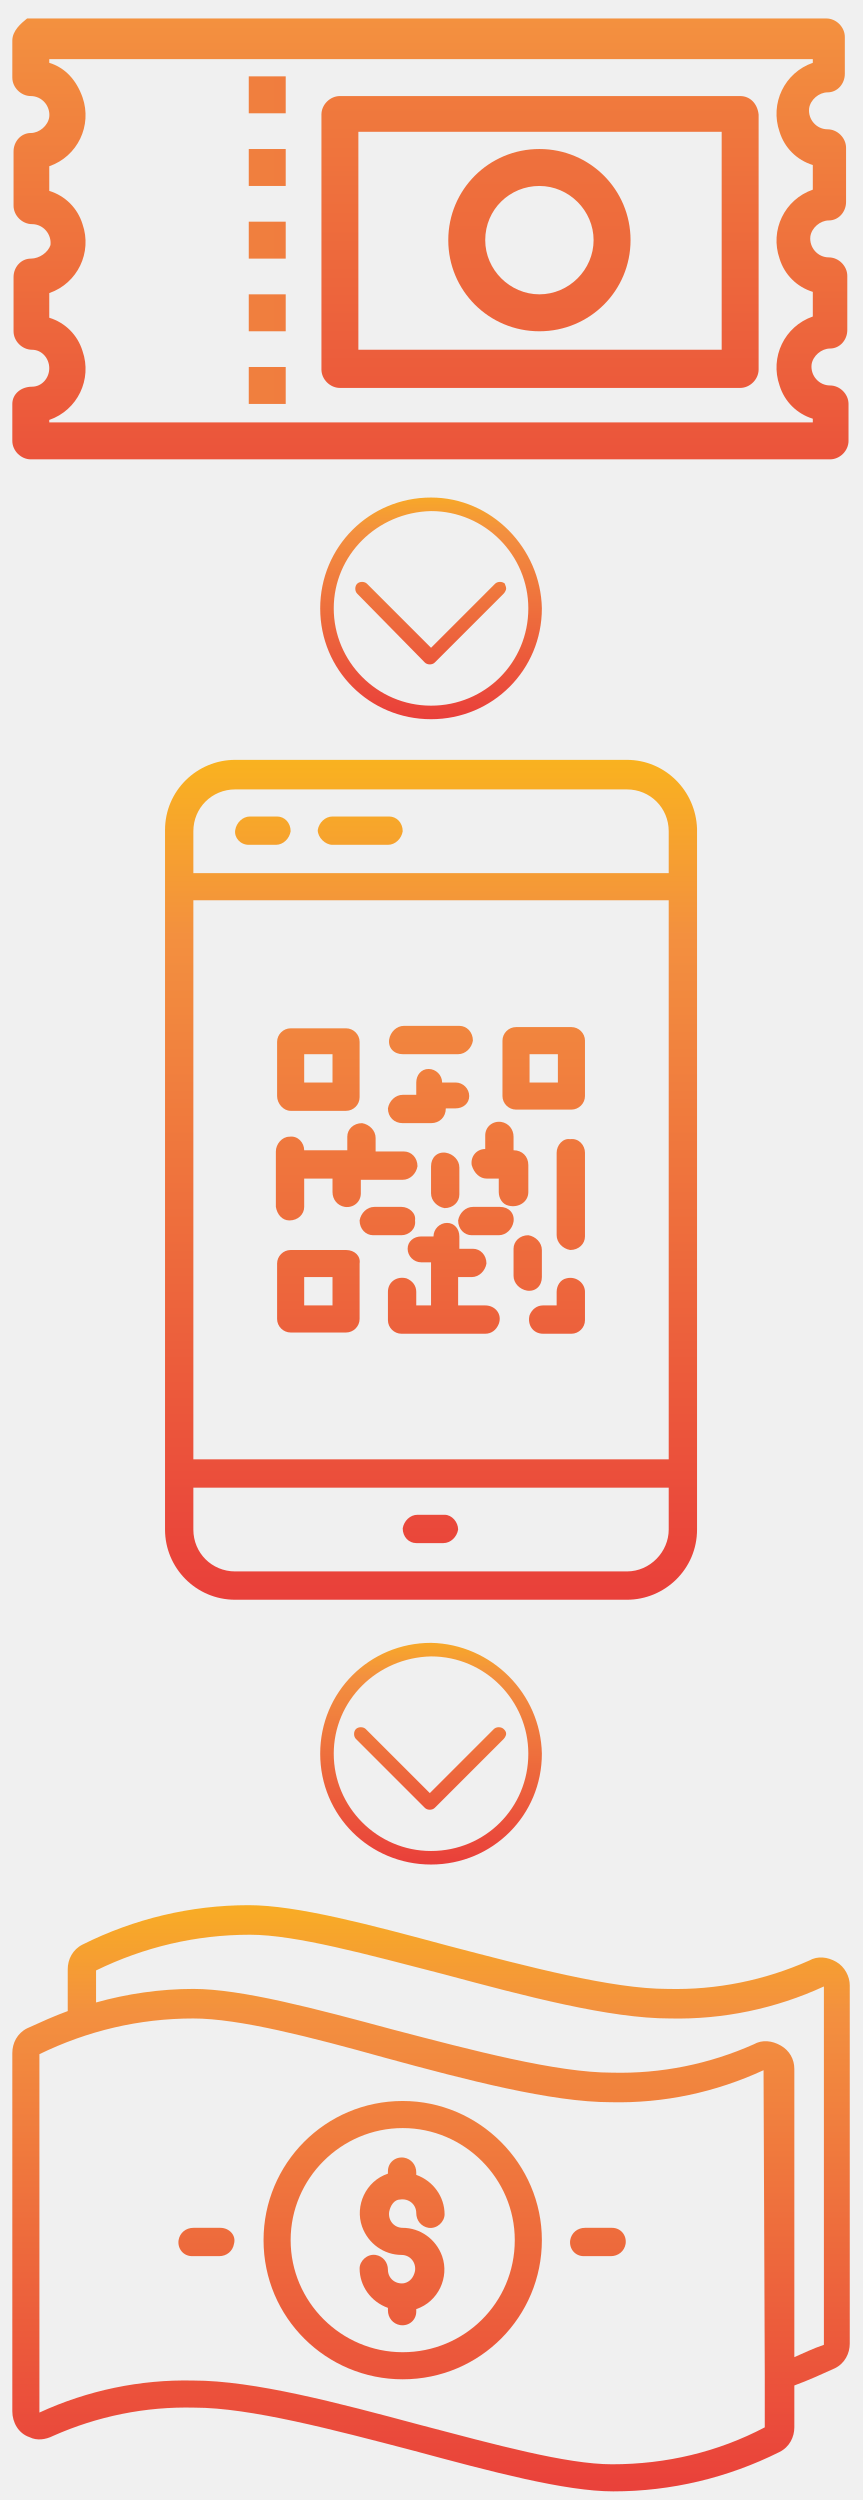
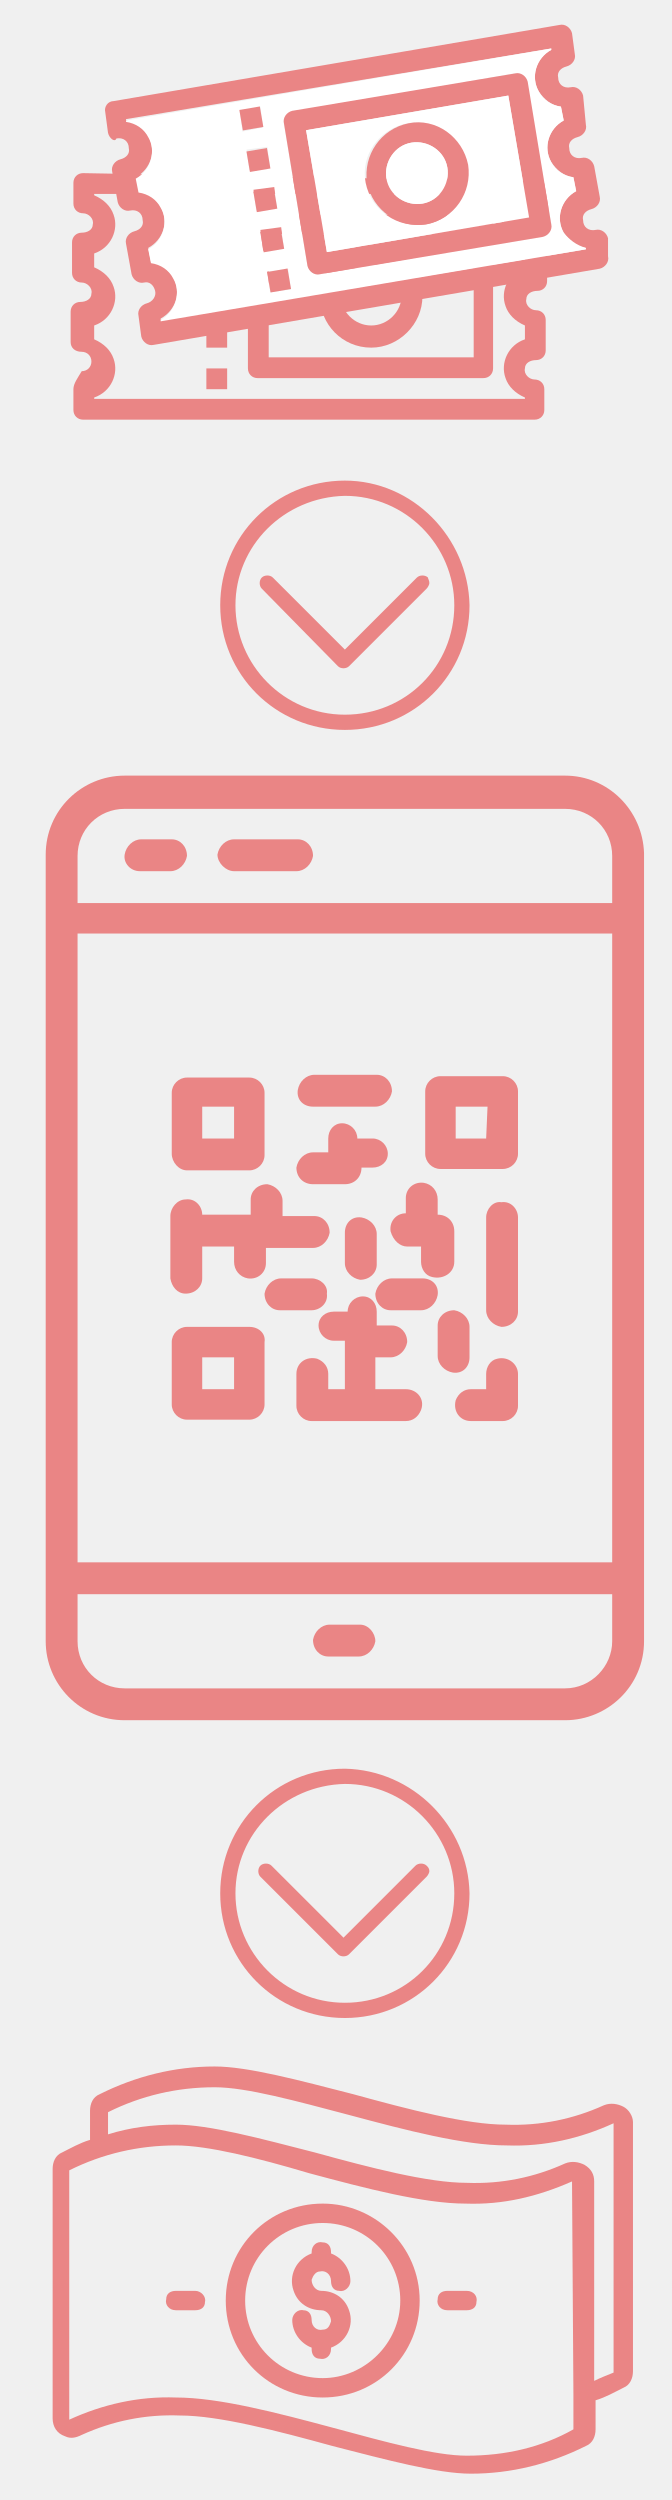
- <svg xmlns="http://www.w3.org/2000/svg" version="1.1" id="Laag_1" x="0px" y="0px" viewBox="0 0 70 203" style="enable-background:new 0 0 70 203;" xml:space="preserve">
+ <svg xmlns="http://www.w3.org/2000/svg" version="1.1" id="Laag_1" x="0px" y="0px" viewBox="0 0 48.5 180.5" style="enable-background:new 0 0 48.5 180.5;" xml:space="preserve">
  <style type="text/css">
- 	.st0{fill:url(#SVGID_1_);}
- 	.st1{fill:url(#SVGID_2_);}
- 	.st2{fill:url(#SVGID_3_);}
- 	.st3{fill:url(#SVGID_4_);}
- 	.st4{fill:url(#SVGID_5_);}
- 	.st5{fill:url(#SVGID_6_);}
- 	.st6{fill:url(#SVGID_7_);}
- 	.st7{fill:url(#SVGID_8_);}
- 	.st8{fill:url(#SVGID_9_);}
- 	.st9{fill:url(#SVGID_10_);}
- 	.st10{fill:url(#SVGID_11_);}
- 	.st11{fill:url(#SVGID_12_);}
- 	.st12{fill:url(#SVGID_13_);}
- 	.st13{fill:url(#SVGID_14_);}
- 	.st14{fill:url(#SVGID_15_);}
- 	.st15{fill:url(#SVGID_16_);}
- 	.st16{fill:url(#SVGID_17_);}
- 	.st17{fill:url(#SVGID_18_);}
- 	.st18{fill:url(#SVGID_19_);}
- 	.st19{fill:url(#SVGID_20_);}
- 	.st20{fill:url(#SVGID_21_);}
- 	.st21{fill:url(#SVGID_22_);}
- 	.st22{fill:url(#SVGID_23_);}
- 	.st23{fill:url(#SVGID_24_);}
- 	.st24{fill:url(#SVGID_25_);}
- 	.st25{fill:url(#SVGID_26_);}
- 	.st26{fill:url(#SVGID_27_);}
- 	.st27{fill:url(#SVGID_28_);}
- 	.st28{fill:url(#SVGID_29_);}
- 	.st29{fill:url(#SVGID_30_);}
- 	.st30{fill:url(#SVGID_31_);}
- 	.st31{fill:url(#SVGID_32_);}
- 	.st32{fill:url(#SVGID_33_);}
- 	.st33{fill:url(#SVGID_34_);}
- 	.st34{fill:url(#SVGID_35_);}
+ 	.st0{fill:#EA8585;}
+ 	.st1{fill:#FFFFFF;}
</style>
  <g>
-     <linearGradient id="SVGID_1_" gradientUnits="userSpaceOnUse" x1="-264.064" y1="-671.278" x2="-264.064" y2="-757.355" gradientTransform="matrix(0.6568 0 0 0.6568 206.1674 644.2623)">
-       <stop offset="0" style="stop-color:#E93E3A" />
-       <stop offset="0.355" style="stop-color:#ED683C" />
-       <stop offset="0.705" style="stop-color:#F3903F" />
-       <stop offset="1" style="stop-color:#FDC70C" />
-     </linearGradient>
-     <path class="st0" d="M32.5,178.6c0.7-0.1,1.3,0.4,1.3,1.1c0,0.6,0.4,1.1,1,1.2c0.7,0.1,1.3-0.5,1.3-1.1c0-1.4-0.9-2.7-2.3-3.2v-0.2   c0-0.6-0.4-1.1-1-1.2c-0.7-0.1-1.3,0.4-1.3,1.1v0.2c-1.8,0.6-2.7,2.6-2.1,4.3c0.5,1.4,1.8,2.3,3.2,2.3c0.7,0,1.2,0.6,1.1,1.3   c-0.1,0.5-0.4,0.9-0.9,1c-0.7,0.1-1.3-0.4-1.3-1.1c0-0.6-0.4-1.1-1-1.2c-0.7-0.1-1.3,0.5-1.3,1.1c0,1.4,0.9,2.7,2.3,3.2v0.2   c0,0.6,0.4,1.1,1,1.2c0.7,0.1,1.3-0.4,1.3-1.1v-0.2c1.8-0.6,2.7-2.6,2.1-4.3c-0.5-1.4-1.8-2.3-3.2-2.3c-0.7,0-1.2-0.6-1.1-1.3   C31.7,179.1,32,178.6,32.5,178.6z" />
-     <linearGradient id="SVGID_2_" gradientUnits="userSpaceOnUse" x1="-264.112" y1="-671.214" x2="-264.112" y2="-757.46" gradientTransform="matrix(0.6568 0 0 0.6568 206.1674 644.2623)">
-       <stop offset="0" style="stop-color:#E93E3A" />
-       <stop offset="0.355" style="stop-color:#ED683C" />
-       <stop offset="0.705" style="stop-color:#F3903F" />
-       <stop offset="1" style="stop-color:#FDC70C" />
-     </linearGradient>
-     <path class="st1" d="M32.7,170.6c-6.3,0-11.3,5.1-11.3,11.3c0,6.3,5.1,11.3,11.3,11.3c6.3,0,11.3-5.1,11.3-11.3   C44,175.7,38.9,170.6,32.7,170.6z M32.7,191c-5,0-9.1-4.1-9.1-9.1c0-5,4.1-9.1,9.1-9.1c5,0,9.1,4.1,9.1,9.1   C41.8,187,37.7,191,32.7,191z" />
-     <linearGradient id="SVGID_3_" gradientUnits="userSpaceOnUse" x1="-260.619" y1="-671.213" x2="-260.619" y2="-757.461" gradientTransform="matrix(0.6568 0 0 0.6568 206.1674 644.2623)">
-       <stop offset="0" style="stop-color:#E93E3A" />
-       <stop offset="0.355" style="stop-color:#ED683C" />
-       <stop offset="0.705" style="stop-color:#F3903F" />
-       <stop offset="1" style="stop-color:#FDC70C" />
-     </linearGradient>
-     <path class="st2" d="M67.9,159.3c-0.7-0.4-1.5-0.5-2.2-0.1c-3.6,1.6-7.5,2.4-11.5,2.3c-4.5,0-11.3-1.8-17.8-3.5   c-6.3-1.7-12.3-3.3-16.2-3.3c-4.7,0-9.3,1.1-13.5,3.2c-0.8,0.4-1.2,1.2-1.2,2v3.4c-1.1,0.4-2.2,0.9-3.3,1.4c-0.8,0.4-1.2,1.2-1.2,2   l0,29.1c0,0.9,0.5,1.8,1.4,2.1c0.6,0.3,1.3,0.2,1.9-0.1c3.6-1.6,7.5-2.4,11.5-2.3c4.5,0,11.3,1.8,17.8,3.5   c6.3,1.7,12.3,3.3,16.2,3.3c4.7,0,9.3-1.1,13.5-3.2c0.8-0.4,1.2-1.2,1.2-2v-3.4c1.1-0.4,2.2-0.9,3.3-1.4c0.8-0.4,1.2-1.2,1.2-2   v-29.1C69,160.5,68.6,159.7,67.9,159.3z M49.7,200.1c-3.7,0-9.5-1.6-15.6-3.2c-6.7-1.8-13.5-3.6-18.4-3.6   c-4.3-0.1-8.6,0.8-12.5,2.6l0-29.1c3.9-1.9,8.1-2.9,12.5-2.9c3.7,0,9.5,1.5,15.6,3.2c6.6,1.8,13.5,3.6,18.3,3.6   c4.3,0.1,8.5-0.8,12.4-2.6l0.1,24.8v0v4.2C58.3,199.1,54.1,200.1,49.7,200.1z M64.5,191.4V168c0-0.8-0.4-1.5-1.1-1.9   c-0.7-0.4-1.5-0.5-2.2-0.1c-3.6,1.6-7.5,2.4-11.5,2.3c-4.5,0-11.3-1.8-17.8-3.5c-6.3-1.7-12.3-3.3-16.2-3.3c-2.7,0-5.4,0.4-7.9,1.1   V160c3.9-1.9,8.1-2.9,12.5-2.9c3.7,0,9.5,1.6,15.7,3.2c6.7,1.8,13.5,3.6,18.4,3.6c4.3,0.1,8.6-0.8,12.5-2.6v29.1   C66,190.7,65.2,191.1,64.5,191.4z" />
-     <linearGradient id="SVGID_4_" gradientUnits="userSpaceOnUse" x1="-239.95" y1="-671.216" x2="-239.95" y2="-757.294" gradientTransform="matrix(0.6568 0 0 0.6568 206.1674 644.2623)">
-       <stop offset="0" style="stop-color:#E93E3A" />
-       <stop offset="0.355" style="stop-color:#ED683C" />
-       <stop offset="0.705" style="stop-color:#F3903F" />
-       <stop offset="1" style="stop-color:#FDC70C" />
-     </linearGradient>
-     <path class="st3" d="M49.7,180.9h-2.2c-0.6,0-1.1,0.4-1.2,1c-0.1,0.7,0.4,1.3,1.1,1.3h2.2c0.6,0,1.1-0.4,1.2-1   C50.9,181.5,50.4,180.9,49.7,180.9z" />
-     <linearGradient id="SVGID_5_" gradientUnits="userSpaceOnUse" x1="-288.273" y1="-671.216" x2="-288.273" y2="-757.294" gradientTransform="matrix(0.6568 0 0 0.6568 206.1674 644.2623)">
-       <stop offset="0" style="stop-color:#E93E3A" />
-       <stop offset="0.355" style="stop-color:#ED683C" />
-       <stop offset="0.705" style="stop-color:#F3903F" />
-       <stop offset="1" style="stop-color:#FDC70C" />
-     </linearGradient>
-     <path class="st4" d="M17.9,180.9h-2.2c-0.6,0-1.1,0.4-1.2,1c-0.1,0.7,0.4,1.3,1.1,1.3h2.2c0.6,0,1.1-0.4,1.2-1   C19.2,181.5,18.6,180.9,17.9,180.9z" />
+     <path class="st0" d="M23.1,164c0.4-0.1,0.8,0.2,0.8,0.7c0,0.4,0.2,0.7,0.6,0.7c0.4,0.1,0.8-0.3,0.8-0.7c0-0.9-0.6-1.7-1.4-2v-0.1   c0-0.4-0.2-0.7-0.6-0.7c-0.4-0.1-0.8,0.2-0.8,0.7v0.1c-1.1,0.4-1.7,1.6-1.3,2.7c0.3,0.9,1.1,1.4,2,1.4c0.4,0,0.7,0.4,0.7,0.8   c-0.1,0.3-0.2,0.6-0.6,0.6c-0.4,0.1-0.8-0.2-0.8-0.7c0-0.4-0.2-0.7-0.6-0.7c-0.4-0.1-0.8,0.3-0.8,0.7c0,0.9,0.6,1.7,1.4,2v0.1   c0,0.4,0.2,0.7,0.6,0.7c0.4,0.1,0.8-0.2,0.8-0.7v-0.1c1.1-0.4,1.7-1.6,1.3-2.7c-0.3-0.9-1.1-1.4-2-1.4c-0.4,0-0.7-0.4-0.7-0.8   C22.6,164.3,22.8,164,23.1,164z" />
+     <path class="st0" d="M23.3,159.1c-3.9,0-7,3.1-7,7c0,3.9,3.1,7,7,7c3.9,0,7-3.1,7-7S27.1,159.1,23.3,159.1z M23.3,171.7   c-3.1,0-5.6-2.5-5.6-5.6c0-3.1,2.5-5.6,5.6-5.6s5.6,2.5,5.6,5.6C28.9,169.2,26.3,171.7,23.3,171.7z" />
+     <path class="st0" d="M45,152.1c-0.4-0.2-0.9-0.3-1.4-0.1c-2.2,1-4.6,1.5-7.1,1.4c-2.8,0-7-1.1-11-2.2c-3.9-1-7.6-2-10-2   c-2.9,0-5.7,0.7-8.3,2c-0.5,0.2-0.7,0.7-0.7,1.2v2.1c-0.7,0.2-1.4,0.6-2,0.9c-0.5,0.2-0.7,0.7-0.7,1.2v18c0,0.6,0.3,1.1,0.9,1.3   c0.4,0.2,0.8,0.1,1.2-0.1c2.2-1,4.6-1.5,7.1-1.4c2.8,0,7,1.1,11,2.2c3.9,1,7.6,2,10,2c2.9,0,5.7-0.7,8.3-2c0.5-0.2,0.7-0.7,0.7-1.2   v-2.1c0.7-0.2,1.4-0.6,2-0.9c0.5-0.2,0.7-0.7,0.7-1.2v-18C45.7,152.8,45.4,152.3,45,152.1z M33.7,177.3c-2.3,0-5.9-1-9.6-2   c-4.1-1.1-8.3-2.2-11.4-2.2c-2.7-0.1-5.3,0.5-7.7,1.6v-18c2.4-1.2,5-1.8,7.7-1.8c2.3,0,5.9,0.9,9.6,2c4.1,1.1,8.3,2.2,11.3,2.2   c2.7,0.1,5.2-0.5,7.7-1.6l0.1,15.3l0,0v2.6C39.1,176.7,36.5,177.3,33.7,177.3z M42.9,171.9v-14.4c0-0.5-0.2-0.9-0.7-1.2   c-0.4-0.2-0.9-0.3-1.4-0.1c-2.2,1-4.6,1.5-7.1,1.4c-2.8,0-7-1.1-11-2.2c-3.9-1-7.6-2-10-2c-1.7,0-3.3,0.2-4.9,0.7v-1.6   c2.4-1.2,5-1.8,7.7-1.8c2.3,0,5.9,1,9.7,2c4.1,1.1,8.3,2.2,11.4,2.2c2.7,0.1,5.3-0.5,7.7-1.6v18C43.8,171.5,43.3,171.7,42.9,171.9z   " />
+     <path class="st0" d="M33.7,165.4h-1.4c-0.4,0-0.7,0.2-0.7,0.6c-0.1,0.4,0.2,0.8,0.7,0.8h1.4c0.4,0,0.7-0.2,0.7-0.6   C34.5,165.8,34.2,165.4,33.7,165.4z" />
+     <path class="st0" d="M14.1,165.4h-1.4c-0.4,0-0.7,0.2-0.7,0.6c-0.1,0.4,0.2,0.8,0.7,0.8h1.4c0.4,0,0.7-0.2,0.7-0.6   C14.9,165.8,14.5,165.4,14.1,165.4z" />
  </g>
  <g>
-     <linearGradient id="SVGID_6_" gradientUnits="userSpaceOnUse" x1="-385.264" y1="-197.566" x2="-318.156" y2="-197.566" gradientTransform="matrix(-4.739972e-07 -1 1 -4.739972e-07 232.5467 -335.8383)">
-       <stop offset="0" style="stop-color:#E93E3A" />
-       <stop offset="0.354" style="stop-color:#ED683C" />
-       <stop offset="0.707" style="stop-color:#F3903F" />
-       <stop offset="1" style="stop-color:#FDC70C" />
-     </linearGradient>
-     <path class="st5" d="M1,32.8l0,3c0,0.8,0.7,1.5,1.5,1.5l64.9,0c0.8,0,1.5-0.7,1.5-1.5l0-3c0-0.8-0.7-1.5-1.5-1.5   c-0.9,0-1.6-0.8-1.5-1.7c0.1-0.7,0.8-1.3,1.5-1.3c0.8,0,1.4-0.7,1.4-1.5l0-4.4c0-0.8-0.7-1.5-1.5-1.5c-0.9,0-1.6-0.8-1.5-1.7   c0.1-0.7,0.8-1.3,1.5-1.3c0.8,0,1.4-0.7,1.4-1.5l0-4.4c0-0.8-0.7-1.5-1.5-1.5c-0.9,0-1.6-0.8-1.5-1.7c0.1-0.7,0.8-1.3,1.5-1.3   c0.8,0,1.4-0.7,1.4-1.5v-3c0-0.8-0.7-1.5-1.5-1.5l-64.9,0C1.7,1.9,1,2.5,1,3.3l0,3c0,0.8,0.7,1.5,1.5,1.5c0.9,0,1.6,0.8,1.5,1.7   c-0.1,0.7-0.8,1.3-1.5,1.3c-0.8,0-1.4,0.7-1.4,1.5l0,4.4c0,0.8,0.7,1.5,1.5,1.5c0.9,0,1.6,0.8,1.5,1.7C3.9,20.5,3.2,21,2.5,21   c-0.8,0-1.4,0.7-1.4,1.5l0,4.4c0,0.8,0.7,1.5,1.5,1.5c0.8,0,1.4,0.7,1.4,1.5c0,0.8-0.6,1.5-1.4,1.5C1.7,31.4,1,32,1,32.8z M4,34.1   c2.3-0.8,3.5-3.3,2.7-5.6c-0.4-1.3-1.4-2.3-2.7-2.7l0-2c2.3-0.8,3.5-3.3,2.7-5.6c-0.4-1.3-1.4-2.3-2.7-2.7l0-2   c2.3-0.8,3.5-3.3,2.7-5.6C6.2,6.5,5.3,5.5,4,5.1l0-0.3l62,0v0.3c-2.3,0.8-3.5,3.3-2.7,5.6c0.4,1.3,1.4,2.3,2.7,2.7v2   c-2.3,0.8-3.5,3.3-2.7,5.6c0.4,1.3,1.4,2.3,2.7,2.7v2c-2.3,0.8-3.5,3.3-2.7,5.6c0.4,1.3,1.4,2.3,2.7,2.7v0.3l-62,0L4,34.1z" />
-     <linearGradient id="SVGID_7_" gradientUnits="userSpaceOnUse" x1="-387.657" y1="-188.712" x2="-301.908" y2="-188.712" gradientTransform="matrix(-4.739972e-07 -1 1 -4.739972e-07 232.5467 -335.8383)">
-       <stop offset="0" style="stop-color:#E93E3A" />
-       <stop offset="0.354" style="stop-color:#ED683C" />
-       <stop offset="0.707" style="stop-color:#F3903F" />
-       <stop offset="1" style="stop-color:#FDC70C" />
-     </linearGradient>
-     <path class="st6" d="M60.1,7.8l-32.5,0c-0.8,0-1.5,0.7-1.5,1.5l0,20.7c0,0.8,0.7,1.5,1.5,1.5l32.5,0c0.8,0,1.5-0.7,1.5-1.5l0-20.7   C61.5,8.4,60.9,7.8,60.1,7.8z M58.6,28.4l-29.5,0l0-17.7l29.5,0L58.6,28.4z" />
-     <linearGradient id="SVGID_8_" gradientUnits="userSpaceOnUse" x1="-403.712" y1="-188.749" x2="-275.089" y2="-188.749" gradientTransform="matrix(-4.739972e-07 -1 1 -4.739972e-07 232.5467 -335.8383)">
-       <stop offset="0" style="stop-color:#E93E3A" />
-       <stop offset="0.354" style="stop-color:#ED683C" />
-       <stop offset="0.707" style="stop-color:#F3903F" />
-       <stop offset="1" style="stop-color:#FDC70C" />
-     </linearGradient>
-     <path class="st7" d="M43.8,26.9c4.1,0,7.4-3.3,7.4-7.4s-3.3-7.4-7.4-7.4c-4.1,0-7.4,3.3-7.4,7.4C36.4,23.6,39.7,26.9,43.8,26.9z    M43.8,15.1c2.4,0,4.4,2,4.4,4.4c0,2.4-2,4.4-4.4,4.4c-2.4,0-4.4-2-4.4-4.4C39.4,17,41.4,15.1,43.8,15.1z" />
-     <linearGradient id="SVGID_9_" gradientUnits="userSpaceOnUse" x1="-73.23" y1="-562.605" x2="-57.152" y2="-562.605" gradientTransform="matrix(-8 0 0 -8 -493.6203 -4469.484)">
-       <stop offset="0" style="stop-color:#E93E3A" />
-       <stop offset="0.354" style="stop-color:#ED683C" />
-       <stop offset="0.707" style="stop-color:#F3903F" />
-       <stop offset="1" style="stop-color:#FDC70C" />
-     </linearGradient>
-     <path class="st8" d="M23.2,32.8l-3,0l0-3l3,0L23.2,32.8z" />
-     <linearGradient id="SVGID_10_" gradientUnits="userSpaceOnUse" x1="-73.23" y1="-561.867" x2="-57.152" y2="-561.867" gradientTransform="matrix(-8 0 0 -8 -493.6203 -4469.484)">
-       <stop offset="0" style="stop-color:#E93E3A" />
-       <stop offset="0.354" style="stop-color:#ED683C" />
-       <stop offset="0.707" style="stop-color:#F3903F" />
-       <stop offset="1" style="stop-color:#FDC70C" />
-     </linearGradient>
-     <path class="st9" d="M23.2,26.9l-3,0l0-3l3,0L23.2,26.9z" />
-     <linearGradient id="SVGID_11_" gradientUnits="userSpaceOnUse" x1="-73.23" y1="-561.129" x2="-57.152" y2="-561.129" gradientTransform="matrix(-8 0 0 -8 -493.6203 -4469.484)">
-       <stop offset="0" style="stop-color:#E93E3A" />
-       <stop offset="0.354" style="stop-color:#ED683C" />
-       <stop offset="0.707" style="stop-color:#F3903F" />
-       <stop offset="1" style="stop-color:#FDC70C" />
-     </linearGradient>
-     <path class="st10" d="M23.2,21l-3,0l0-3l3,0L23.2,21z" />
-     <linearGradient id="SVGID_12_" gradientUnits="userSpaceOnUse" x1="-73.23" y1="-560.391" x2="-57.152" y2="-560.391" gradientTransform="matrix(-8 0 0 -8 -493.6203 -4469.484)">
-       <stop offset="0" style="stop-color:#E93E3A" />
-       <stop offset="0.354" style="stop-color:#ED683C" />
-       <stop offset="0.707" style="stop-color:#F3903F" />
-       <stop offset="1" style="stop-color:#FDC70C" />
-     </linearGradient>
-     <path class="st11" d="M23.2,15.1l-3,0l0-3l3,0L23.2,15.1z" />
-     <linearGradient id="SVGID_13_" gradientUnits="userSpaceOnUse" x1="-73.23" y1="-559.653" x2="-57.152" y2="-559.653" gradientTransform="matrix(-8 0 0 -8 -493.6203 -4469.484)">
-       <stop offset="0" style="stop-color:#E93E3A" />
-       <stop offset="0.354" style="stop-color:#ED683C" />
-       <stop offset="0.707" style="stop-color:#F3903F" />
-       <stop offset="1" style="stop-color:#FDC70C" />
-     </linearGradient>
-     <path class="st12" d="M23.2,9.2l-3,0l0-3l3,0L23.2,9.2z" />
+     <path class="st0" d="M40.8,56H9c-3.1,0-5.7,2.5-5.7,5.7v56.8c0,3.1,2.5,5.7,5.7,5.7h31.8c3.1,0,5.7-2.5,5.7-5.7V61.6   C46.4,58.5,43.9,56,40.8,56z M5.6,67.4h38.6v45.4H5.6V67.4z M9,58.4h31.8c1.9,0,3.4,1.5,3.4,3.4v3.4H5.6v-3.4   C5.6,59.9,7.1,58.4,9,58.4z M40.8,121.9H9c-1.9,0-3.4-1.5-3.4-3.4v-3.4h38.6v3.4C44.2,120.3,42.7,121.9,40.8,121.9z" />
+     <path class="st0" d="M26,117.3h-2.2c-0.6,0-1.1,0.5-1.2,1.1c0,0.7,0.5,1.2,1.1,1.2h2.2c0.6,0,1.1-0.5,1.2-1.1   C27.1,117.9,26.6,117.3,26,117.3z" />
+     <path class="st0" d="M10.1,62.9h2.2c0.6,0,1.1-0.5,1.2-1.1c0-0.7-0.5-1.2-1.1-1.2h-2.2c-0.6,0-1.1,0.5-1.2,1.1S9.4,62.9,10.1,62.9z   " />
+     <path class="st0" d="M16.9,62.9h4.5c0.6,0,1.1-0.5,1.2-1.1c0-0.7-0.5-1.2-1.1-1.2h-4.6c-0.6,0-1.1,0.5-1.2,1.1   C15.7,62.3,16.3,62.9,16.9,62.9z" />
+     <path class="st0" d="M13.5,84.5H18c0.6,0,1.1-0.5,1.1-1.1v-4.5c0-0.6-0.5-1.1-1.1-1.1h-4.5c-0.6,0-1.1,0.5-1.1,1.1v4.4   C12.4,83.9,12.9,84.5,13.5,84.5z M14.6,79.9h2.3v2.3h-2.3V79.9z" />
+     <path class="st0" d="M36.3,77.7h-4.5c-0.6,0-1.1,0.5-1.1,1.1v4.5c0,0.6,0.5,1.1,1.1,1.1h4.5c0.6,0,1.1-0.5,1.1-1.1v-4.5   C37.4,78.2,36.9,77.7,36.3,77.7z M35.1,82.2h-2.2v-2.3h2.3L35.1,82.2L35.1,82.2z" />
+     <path class="st0" d="M18,95.8h-4.5c-0.6,0-1.1,0.5-1.1,1.1v4.5c0,0.6,0.5,1.1,1.1,1.1H18c0.6,0,1.1-0.5,1.1-1.1v-4.5   C19.2,96.3,18.7,95.8,18,95.8z M16.9,100.3h-2.3V98h2.3V100.3z" />
+     <path class="st0" d="M22.6,79.9h4.5c0.6,0,1.1-0.5,1.2-1.1c0-0.7-0.5-1.2-1.1-1.2h-4.5c-0.6,0-1.1,0.5-1.2,1.1   C21.4,79.4,21.9,79.9,22.6,79.9z" />
+     <path class="st0" d="M13.4,93.4c0.7,0,1.2-0.5,1.2-1.1V90h2.3v1.1c0,0.6,0.4,1.1,1,1.2c0.7,0.1,1.3-0.4,1.3-1.1v-1.1h3.4   c0.6,0,1.1-0.5,1.2-1.1c0-0.7-0.5-1.2-1.1-1.2h-2.3v-1.1c0-0.6-0.5-1.1-1.1-1.2c-0.7,0-1.2,0.5-1.2,1.1v1.1h-3.5   c0-0.6-0.5-1.2-1.2-1.1c-0.6,0-1.1,0.6-1.1,1.2v4.5C12.4,92.9,12.8,93.4,13.4,93.4z" />
+     <path class="st0" d="M35.1,99.2v1.1H34c-0.5,0-0.9,0.3-1.1,0.8c-0.2,0.8,0.3,1.5,1.1,1.5h2.3c0.6,0,1.1-0.5,1.1-1.1v-2.3   c0-0.7-0.7-1.3-1.5-1.1C35.4,98.2,35.1,98.7,35.1,99.2z" />
+     <path class="st0" d="M29.3,100.3h-2.2V98h1.1c0.6,0,1.1-0.5,1.2-1.1c0-0.7-0.5-1.2-1.1-1.2h-1.1v-1c0-0.6-0.4-1.1-1-1.1   s-1.1,0.5-1.1,1.1h-1c-0.6,0-1.1,0.4-1.1,1s0.5,1.1,1.1,1.1h0.8v3.5h-1.2v-1.1c0-0.5-0.3-0.9-0.8-1.1c-0.8-0.2-1.5,0.3-1.5,1.1v2.3   c0,0.6,0.5,1.1,1.1,1.1h6.8c0.5,0,0.9-0.3,1.1-0.8C30.7,101,30.1,100.3,29.3,100.3z" />
+     <path class="st0" d="M35.1,87.9v6.7c0,0.6,0.5,1.1,1.1,1.2c0.7,0,1.2-0.5,1.2-1.1v-6.8c0-0.6-0.5-1.2-1.2-1.1   C35.6,86.7,35.1,87.3,35.1,87.9z" />
+     <path class="st0" d="M29.4,90h1v1.1c0,0.5,0.3,1,0.8,1.1c0.8,0.2,1.6-0.3,1.6-1.1v-2.2c0-0.7-0.5-1.2-1.2-1.2v-1.1   c0-0.6-0.4-1.1-1-1.2c-0.7-0.1-1.3,0.4-1.3,1.1v1.1c-0.7,0-1.2,0.6-1.1,1.3C28.4,89.6,28.9,90,29.4,90z" />
+     <path class="st0" d="M22.6,85.5h2.3c0.7,0,1.2-0.5,1.2-1.2h0.8c0.6,0,1.1-0.4,1.1-1s-0.5-1.1-1.1-1.1h-1.1c0-0.6-0.5-1.1-1.1-1.1   s-1,0.5-1,1.1v1h-1.1c-0.6,0-1.1,0.5-1.2,1.1C21.4,85,21.9,85.5,22.6,85.5z" />
+     <path class="st0" d="M22.5,92.3h-2.2c-0.6,0-1.1,0.5-1.2,1.1c0,0.7,0.5,1.2,1.1,1.2h2.3c0.6,0,1.2-0.5,1.1-1.2   C23.7,92.8,23.1,92.3,22.5,92.3z" />
+     <path class="st0" d="M24.9,89v2.2c0,0.6,0.5,1.1,1.1,1.2c0.7,0,1.2-0.5,1.2-1.1v-2.2c0-0.6-0.5-1.1-1.1-1.2   C25.4,87.8,24.9,88.3,24.9,89z" />
+     <path class="st0" d="M33.9,98v-2.2c0-0.6-0.5-1.1-1.1-1.2c-0.7,0-1.2,0.5-1.2,1.1v2.2c0,0.6,0.5,1.1,1.1,1.2   C33.4,99.2,33.9,98.7,33.9,98z" />
+     <path class="st0" d="M30.5,92.3h-2.2c-0.6,0-1.1,0.5-1.2,1.1c0,0.7,0.5,1.2,1.1,1.2h2.2c0.6,0,1.1-0.5,1.2-1.1   C31.7,92.8,31.2,92.3,30.5,92.3z" />
  </g>
  <g>
-     <linearGradient id="SVGID_14_" gradientUnits="userSpaceOnUse" x1="-261.804" y1="-780.75" x2="-261.804" y2="-899.42" gradientTransform="matrix(0.6581 0 0 0.6581 207.2818 644.8087)">
-       <stop offset="0" style="stop-color:#E93E3A" />
-       <stop offset="0.355" style="stop-color:#ED683C" />
-       <stop offset="0.705" style="stop-color:#F3903F" />
-       <stop offset="1" style="stop-color:#FDC70C" />
-     </linearGradient>
-     <path class="st13" d="M50.9,61.7H19.1c-3.1,0-5.7,2.5-5.7,5.7v56.8c0,3.1,2.5,5.7,5.7,5.7h31.8c3.1,0,5.7-2.5,5.7-5.7V67.3   C56.5,64.2,54,61.7,50.9,61.7z M15.7,73.1h38.6v45.4H15.7V73.1z M19.1,64.1h31.8c1.9,0,3.4,1.5,3.4,3.4v3.4H15.7v-3.4   C15.7,65.6,17.2,64.1,19.1,64.1z M50.9,127.6H19.1c-1.9,0-3.4-1.5-3.4-3.4v-3.4h38.6v3.4C54.3,126,52.8,127.6,50.9,127.6z" />
-     <linearGradient id="SVGID_15_" gradientUnits="userSpaceOnUse" x1="-261.858" y1="-780.757" x2="-261.858" y2="-898.965" gradientTransform="matrix(0.6581 0 0 0.6581 207.2818 644.8087)">
-       <stop offset="0" style="stop-color:#E93E3A" />
-       <stop offset="0.355" style="stop-color:#ED683C" />
-       <stop offset="0.705" style="stop-color:#F3903F" />
-       <stop offset="1" style="stop-color:#FDC70C" />
-     </linearGradient>
-     <path class="st14" d="M36.1,123h-2.2c-0.6,0-1.1,0.5-1.2,1.1c0,0.7,0.5,1.2,1.1,1.2H36c0.6,0,1.1-0.5,1.2-1.1   C37.2,123.6,36.7,123,36.1,123z" />
-     <linearGradient id="SVGID_16_" gradientUnits="userSpaceOnUse" x1="-282.567" y1="-780.958" x2="-282.567" y2="-899.166" gradientTransform="matrix(0.6581 0 0 0.6581 207.2818 644.8087)">
-       <stop offset="0" style="stop-color:#E93E3A" />
-       <stop offset="0.355" style="stop-color:#ED683C" />
-       <stop offset="0.705" style="stop-color:#F3903F" />
-       <stop offset="1" style="stop-color:#FDC70C" />
-     </linearGradient>
-     <path class="st15" d="M20.2,68.6h2.2c0.6,0,1.1-0.5,1.2-1.1c0-0.7-0.5-1.2-1.1-1.2h-2.2c-0.6,0-1.1,0.5-1.2,1.1   C19,68,19.5,68.6,20.2,68.6z" />
-     <linearGradient id="SVGID_17_" gradientUnits="userSpaceOnUse" x1="-270.486" y1="-780.958" x2="-270.486" y2="-899.166" gradientTransform="matrix(0.6581 0 0 0.6581 207.2818 644.8087)">
-       <stop offset="0" style="stop-color:#E93E3A" />
-       <stop offset="0.355" style="stop-color:#ED683C" />
-       <stop offset="0.705" style="stop-color:#F3903F" />
-       <stop offset="1" style="stop-color:#FDC70C" />
-     </linearGradient>
-     <path class="st16" d="M27,68.6h4.5c0.6,0,1.1-0.5,1.2-1.1c0-0.7-0.5-1.2-1.1-1.2H27c-0.6,0-1.1,0.5-1.2,1.1   C25.8,68,26.4,68.6,27,68.6z" />
-     <linearGradient id="SVGID_18_" gradientUnits="userSpaceOnUse" x1="-275.657" y1="-780.857" x2="-275.657" y2="-899.065" gradientTransform="matrix(0.6581 0 0 0.6581 207.2818 644.8087)">
-       <stop offset="0" style="stop-color:#E93E3A" />
-       <stop offset="0.355" style="stop-color:#ED683C" />
-       <stop offset="0.705" style="stop-color:#F3903F" />
-       <stop offset="1" style="stop-color:#FDC70C" />
-     </linearGradient>
-     <path class="st17" d="M23.6,90.2h4.5c0.6,0,1.1-0.5,1.1-1.1v-4.5c0-0.6-0.5-1.1-1.1-1.1h-4.5c-0.6,0-1.1,0.5-1.1,1.1V89   C22.5,89.6,23,90.2,23.6,90.2z M24.7,85.6H27v2.3h-2.3V85.6z" />
-     <linearGradient id="SVGID_19_" gradientUnits="userSpaceOnUse" x1="-247.95" y1="-780.857" x2="-247.95" y2="-899.065" gradientTransform="matrix(0.6581 0 0 0.6581 207.2818 644.8087)">
-       <stop offset="0" style="stop-color:#E93E3A" />
-       <stop offset="0.355" style="stop-color:#ED683C" />
-       <stop offset="0.705" style="stop-color:#F3903F" />
-       <stop offset="1" style="stop-color:#FDC70C" />
-     </linearGradient>
-     <path class="st18" d="M46.4,83.4h-4.5c-0.6,0-1.1,0.5-1.1,1.1V89c0,0.6,0.5,1.1,1.1,1.1h4.5c0.6,0,1.1-0.5,1.1-1.1v-4.5   C47.5,83.9,47,83.4,46.4,83.4z M45.2,87.9H43v-2.3h2.3V87.9z" />
-     <linearGradient id="SVGID_20_" gradientUnits="userSpaceOnUse" x1="-275.657" y1="-780.858" x2="-275.657" y2="-899.066" gradientTransform="matrix(0.6581 0 0 0.6581 207.2818 644.8087)">
-       <stop offset="0" style="stop-color:#E93E3A" />
-       <stop offset="0.355" style="stop-color:#ED683C" />
-       <stop offset="0.705" style="stop-color:#F3903F" />
-       <stop offset="1" style="stop-color:#FDC70C" />
-     </linearGradient>
-     <path class="st19" d="M28.1,101.5h-4.5c-0.6,0-1.1,0.5-1.1,1.1v4.5c0,0.6,0.5,1.1,1.1,1.1h4.5c0.6,0,1.1-0.5,1.1-1.1v-4.5   C29.3,102,28.8,101.5,28.1,101.5z M27,106h-2.3v-2.3H27V106z" />
-     <linearGradient id="SVGID_21_" gradientUnits="userSpaceOnUse" x1="-261.857" y1="-780.857" x2="-261.857" y2="-899.065" gradientTransform="matrix(0.6581 0 0 0.6581 207.2818 644.8087)">
-       <stop offset="0" style="stop-color:#E93E3A" />
-       <stop offset="0.355" style="stop-color:#ED683C" />
-       <stop offset="0.705" style="stop-color:#F3903F" />
-       <stop offset="1" style="stop-color:#FDC70C" />
-     </linearGradient>
-     <path class="st20" d="M32.7,85.6h4.5c0.6,0,1.1-0.5,1.2-1.1c0-0.7-0.5-1.2-1.1-1.2h-4.5c-0.6,0-1.1,0.5-1.2,1.1   C31.5,85.1,32,85.6,32.7,85.6z" />
-     <linearGradient id="SVGID_22_" gradientUnits="userSpaceOnUse" x1="-272.168" y1="-780.958" x2="-272.168" y2="-899.167" gradientTransform="matrix(0.6581 0 0 0.6581 207.2818 644.8087)">
-       <stop offset="0" style="stop-color:#E93E3A" />
-       <stop offset="0.355" style="stop-color:#ED683C" />
-       <stop offset="0.705" style="stop-color:#F3903F" />
-       <stop offset="1" style="stop-color:#FDC70C" />
-     </linearGradient>
-     <path class="st21" d="M23.5,99.1c0.7,0,1.2-0.5,1.2-1.1v-2.3H27v1.1c0,0.6,0.4,1.1,1,1.2c0.7,0.1,1.3-0.4,1.3-1.1v-1.1h3.4   c0.6,0,1.1-0.5,1.2-1.1c0-0.7-0.5-1.2-1.1-1.2h-2.3v-1.1c0-0.6-0.5-1.1-1.1-1.2c-0.7,0-1.2,0.5-1.2,1.1v1.1h-3.5   c0-0.6-0.5-1.2-1.2-1.1c-0.6,0-1.1,0.6-1.1,1.2V98C22.5,98.6,22.9,99.1,23.5,99.1z" />
-     <linearGradient id="SVGID_23_" gradientUnits="userSpaceOnUse" x1="-246.231" y1="-780.858" x2="-246.231" y2="-899.066" gradientTransform="matrix(0.6581 0 0 0.6581 207.2818 644.8087)">
-       <stop offset="0" style="stop-color:#E93E3A" />
-       <stop offset="0.355" style="stop-color:#ED683C" />
-       <stop offset="0.705" style="stop-color:#F3903F" />
-       <stop offset="1" style="stop-color:#FDC70C" />
-     </linearGradient>
-     <path class="st22" d="M45.2,104.9v1.1h-1.1c-0.5,0-0.9,0.3-1.1,0.8c-0.2,0.8,0.3,1.5,1.1,1.5h2.3c0.6,0,1.1-0.5,1.1-1.1v-2.3   c0-0.7-0.7-1.3-1.5-1.1C45.5,103.9,45.2,104.4,45.2,104.9z" />
-     <linearGradient id="SVGID_24_" gradientUnits="userSpaceOnUse" x1="-260.186" y1="-781.365" x2="-260.186" y2="-897.831" gradientTransform="matrix(0.6581 0 0 0.6581 207.2818 644.8087)">
-       <stop offset="0" style="stop-color:#E93E3A" />
-       <stop offset="0.355" style="stop-color:#ED683C" />
-       <stop offset="0.705" style="stop-color:#F3903F" />
-       <stop offset="1" style="stop-color:#FDC70C" />
-     </linearGradient>
-     <path class="st23" d="M39.4,106h-2.2v-2.3h1.1c0.6,0,1.1-0.5,1.2-1.1c0-0.7-0.5-1.2-1.1-1.2h-1.1v-1c0-0.6-0.4-1.1-1-1.1   c-0.6,0-1.1,0.5-1.1,1.1h-1c-0.6,0-1.1,0.4-1.1,1c0,0.6,0.5,1.1,1.1,1.1H35v3.5h-1.2v-1.1c0-0.5-0.3-0.9-0.8-1.1   c-0.8-0.2-1.5,0.3-1.5,1.1v2.3c0,0.6,0.5,1.1,1.1,1.1h6.8c0.5,0,0.9-0.3,1.1-0.8C40.8,106.7,40.2,106,39.4,106z" />
-     <linearGradient id="SVGID_25_" gradientUnits="userSpaceOnUse" x1="-244.512" y1="-780.871" x2="-244.512" y2="-899.079" gradientTransform="matrix(0.6581 0 0 0.6581 207.2818 644.8087)">
-       <stop offset="0" style="stop-color:#E93E3A" />
-       <stop offset="0.355" style="stop-color:#ED683C" />
-       <stop offset="0.705" style="stop-color:#F3903F" />
-       <stop offset="1" style="stop-color:#FDC70C" />
-     </linearGradient>
-     <path class="st24" d="M45.2,93.6v6.7c0,0.6,0.5,1.1,1.1,1.2c0.7,0,1.2-0.5,1.2-1.1v-6.8c0-0.6-0.5-1.2-1.2-1.1   C45.7,92.4,45.2,93,45.2,93.6z" />
-     <linearGradient id="SVGID_26_" gradientUnits="userSpaceOnUse" x1="-253.157" y1="-780.75" x2="-253.157" y2="-899.42" gradientTransform="matrix(0.6581 0 0 0.6581 207.2818 644.8087)">
-       <stop offset="0" style="stop-color:#E93E3A" />
-       <stop offset="0.355" style="stop-color:#ED683C" />
-       <stop offset="0.705" style="stop-color:#F3903F" />
-       <stop offset="1" style="stop-color:#FDC70C" />
-     </linearGradient>
-     <path class="st25" d="M39.5,95.7h1v1.1c0,0.5,0.3,1,0.8,1.1c0.8,0.2,1.6-0.3,1.6-1.1v-2.2c0-0.7-0.5-1.2-1.2-1.2v-1.1   c0-0.6-0.4-1.1-1-1.2c-0.7-0.1-1.3,0.4-1.3,1.1v1.1c-0.7,0-1.2,0.6-1.1,1.3C38.5,95.3,39,95.7,39.5,95.7z" />
-     <linearGradient id="SVGID_27_" gradientUnits="userSpaceOnUse" x1="-262.107" y1="-782.732" x2="-262.107" y2="-897.457" gradientTransform="matrix(0.6581 0 0 0.6581 207.2818 644.8087)">
-       <stop offset="0" style="stop-color:#E93E3A" />
-       <stop offset="0.355" style="stop-color:#ED683C" />
-       <stop offset="0.705" style="stop-color:#F3903F" />
-       <stop offset="1" style="stop-color:#FDC70C" />
-     </linearGradient>
-     <path class="st26" d="M32.7,91.2h2.3c0.7,0,1.2-0.5,1.2-1.2h0.8c0.6,0,1.1-0.4,1.1-1c0-0.6-0.5-1.1-1.1-1.1h-1.1   c0-0.6-0.5-1.1-1.1-1.1c-0.6,0-1,0.5-1,1.1v1h-1.1c-0.6,0-1.1,0.5-1.2,1.1C31.5,90.7,32,91.2,32.7,91.2z" />
-     <linearGradient id="SVGID_28_" gradientUnits="userSpaceOnUse" x1="-267.034" y1="-780.958" x2="-267.034" y2="-899.167" gradientTransform="matrix(0.6581 0 0 0.6581 207.2818 644.8087)">
-       <stop offset="0" style="stop-color:#E93E3A" />
-       <stop offset="0.355" style="stop-color:#ED683C" />
-       <stop offset="0.705" style="stop-color:#F3903F" />
-       <stop offset="1" style="stop-color:#FDC70C" />
-     </linearGradient>
-     <path class="st27" d="M32.6,98h-2.2c-0.6,0-1.1,0.5-1.2,1.1c0,0.7,0.5,1.2,1.1,1.2h2.3c0.6,0,1.2-0.5,1.1-1.2   C33.8,98.5,33.2,98,32.6,98z" />
-     <linearGradient id="SVGID_29_" gradientUnits="userSpaceOnUse" x1="-260.084" y1="-780.878" x2="-260.084" y2="-899.086" gradientTransform="matrix(0.6581 0 0 0.6581 207.2818 644.8087)">
-       <stop offset="0" style="stop-color:#E93E3A" />
-       <stop offset="0.355" style="stop-color:#ED683C" />
-       <stop offset="0.705" style="stop-color:#F3903F" />
-       <stop offset="1" style="stop-color:#FDC70C" />
-     </linearGradient>
-     <path class="st28" d="M35,94.7v2.2c0,0.6,0.5,1.1,1.1,1.2c0.7,0,1.2-0.5,1.2-1.1v-2.2c0-0.6-0.5-1.1-1.1-1.2   C35.5,93.5,35,94,35,94.7z" />
-     <linearGradient id="SVGID_30_" gradientUnits="userSpaceOnUse" x1="-249.77" y1="-780.837" x2="-249.77" y2="-899.045" gradientTransform="matrix(0.6581 0 0 0.6581 207.2818 644.8087)">
-       <stop offset="0" style="stop-color:#E93E3A" />
-       <stop offset="0.355" style="stop-color:#ED683C" />
-       <stop offset="0.705" style="stop-color:#F3903F" />
-       <stop offset="1" style="stop-color:#FDC70C" />
-     </linearGradient>
-     <path class="st29" d="M44,103.7v-2.2c0-0.6-0.5-1.1-1.1-1.2c-0.7,0-1.2,0.5-1.2,1.1v2.2c0,0.6,0.5,1.1,1.1,1.2   C43.5,104.9,44,104.4,44,103.7z" />
-     <linearGradient id="SVGID_31_" gradientUnits="userSpaceOnUse" x1="-254.954" y1="-780.958" x2="-254.954" y2="-899.167" gradientTransform="matrix(0.6581 0 0 0.6581 207.2818 644.8087)">
-       <stop offset="0" style="stop-color:#E93E3A" />
-       <stop offset="0.355" style="stop-color:#ED683C" />
-       <stop offset="0.705" style="stop-color:#F3903F" />
-       <stop offset="1" style="stop-color:#FDC70C" />
-     </linearGradient>
-     <path class="st30" d="M40.6,98h-2.2c-0.6,0-1.1,0.5-1.2,1.1c0,0.7,0.5,1.2,1.1,1.2l2.2,0c0.6,0,1.1-0.5,1.2-1.1   C41.8,98.5,41.3,98,40.6,98z" />
+     <path class="st0" d="M33.9,43.7c0,5-4,9-9,9s-9-4-9-9s4-9,9-9C29.8,34.7,33.8,38.8,33.9,43.7z M17,43.7c0,4.3,3.5,7.9,7.9,7.9   s7.9-3.5,7.9-7.9c0-4.3-3.5-7.9-7.9-7.9C20.5,35.9,17,39.4,17,43.7z" />
+     <path class="st0" d="M31,42.1c0,0.1-0.1,0.3-0.2,0.4l-5.6,5.6c-0.2,0.2-0.6,0.2-0.8,0l-5.5-5.6c-0.2-0.2-0.2-0.6,0-0.8   s0.6-0.2,0.8,0l0,0l5.2,5.2l5.2-5.2c0.2-0.2,0.6-0.2,0.8,0C30.9,41.8,31,41.9,31,42.1z" />
  </g>
  <g>
-     <linearGradient id="SVGID_32_" gradientUnits="userSpaceOnUse" x1="367.692" y1="-98.819" x2="389.429" y2="-98.819" gradientTransform="matrix(2.395602e-07 -1 1 2.395602e-07 133.7999 426.1999)">
-       <stop offset="0" style="stop-color:#E93E3A" />
-       <stop offset="0.354" style="stop-color:#ED683C" />
-       <stop offset="0.705" style="stop-color:#F3903F" />
-       <stop offset="1" style="stop-color:#FDC70C" />
-     </linearGradient>
-     <path class="st31" d="M44,49.4c0,5-4,9-9,9c-5,0-9-4-9-9c0-5,4-9,9-9C39.9,40.4,43.9,44.5,44,49.4z M27.1,49.4   c0,4.3,3.5,7.9,7.9,7.9s7.9-3.5,7.9-7.9c0-4.3-3.5-7.9-7.9-7.9C30.6,41.6,27.1,45.1,27.1,49.4z" />
-     <linearGradient id="SVGID_33_" gradientUnits="userSpaceOnUse" x1="596.966" y1="-1848.619" x2="629.365" y2="-1848.619" gradientTransform="matrix(1.607224e-07 -0.6709 0.6709 1.607224e-07 1275.227 459.0163)">
-       <stop offset="0" style="stop-color:#E93E3A" />
-       <stop offset="0.354" style="stop-color:#ED683C" />
-       <stop offset="0.705" style="stop-color:#F3903F" />
-       <stop offset="1" style="stop-color:#FDC70C" />
-     </linearGradient>
-     <path class="st32" d="M41.1,47.8c0,0.1-0.1,0.3-0.2,0.4l-5.6,5.6c-0.2,0.2-0.6,0.2-0.8,0L29,48.2c-0.2-0.2-0.2-0.6,0-0.8   c0.2-0.2,0.6-0.2,0.8,0c0,0,0,0,0,0l5.2,5.2l5.2-5.2c0.2-0.2,0.6-0.2,0.8,0C41,47.5,41.1,47.6,41.1,47.8z" />
+     <path class="st0" d="M33.9,136.7c0,5-4,9-9,9s-9-4-9-9s4-9,9-9C29.8,127.8,33.8,131.8,33.9,136.7z M17,136.7c0,4.3,3.5,7.9,7.9,7.9   s7.9-3.5,7.9-7.9c0-4.3-3.5-7.9-7.9-7.9C20.5,128.9,17,132.4,17,136.7z" />
+     <path class="st0" d="M31,135.1c0,0.1-0.1,0.3-0.2,0.4l-5.6,5.6c-0.2,0.2-0.6,0.2-0.8,0l-5.6-5.6c-0.2-0.2-0.2-0.6,0-0.8   s0.6-0.2,0.8,0l0,0l5.2,5.2l5.2-5.2c0.2-0.2,0.6-0.2,0.8,0C30.9,134.8,31,134.9,31,135.1z" />
  </g>
  <g>
-     <linearGradient id="SVGID_34_" gradientUnits="userSpaceOnUse" x1="274.687" y1="-98.819" x2="296.425" y2="-98.819" gradientTransform="matrix(2.395602e-07 -1 1 2.395602e-07 133.7999 426.1999)">
-       <stop offset="0" style="stop-color:#E93E3A" />
-       <stop offset="0.354" style="stop-color:#ED683C" />
-       <stop offset="0.705" style="stop-color:#F3903F" />
-       <stop offset="1" style="stop-color:#FDC70C" />
-     </linearGradient>
-     <path class="st33" d="M44,142.4c0,5-4,9-9,9c-5,0-9-4-9-9c0-5,4-9,9-9C39.9,133.5,43.9,137.5,44,142.4z M27.1,142.4   c0,4.3,3.5,7.9,7.9,7.9s7.9-3.5,7.9-7.9c0-4.3-3.5-7.9-7.9-7.9C30.6,134.6,27.1,138.1,27.1,142.4z" />
-     <linearGradient id="SVGID_35_" gradientUnits="userSpaceOnUse" x1="458.341" y1="-1848.619" x2="490.74" y2="-1848.619" gradientTransform="matrix(1.607224e-07 -0.6709 0.6709 1.607224e-07 1275.227 459.0163)">
-       <stop offset="0" style="stop-color:#E93E3A" />
-       <stop offset="0.354" style="stop-color:#ED683C" />
-       <stop offset="0.705" style="stop-color:#F3903F" />
-       <stop offset="1" style="stop-color:#FDC70C" />
-     </linearGradient>
-     <path class="st34" d="M41.1,140.8c0,0.1-0.1,0.3-0.2,0.4l-5.6,5.6c-0.2,0.2-0.6,0.2-0.8,0l-5.6-5.6c-0.2-0.2-0.2-0.6,0-0.8   c0.2-0.2,0.6-0.2,0.8,0c0,0,0,0,0,0l5.2,5.2l5.2-5.2c0.2-0.2,0.6-0.2,0.8,0C41,140.5,41.1,140.6,41.1,140.8z" />
+     <g>
+       <g>
+         <path class="st0" d="M5.3,28.1l0,1.5c0,0.4,0.3,0.7,0.7,0.7l32.6,0c0.4,0,0.7-0.3,0.7-0.7v-1.5c0-0.4-0.3-0.7-0.7-0.7     c-0.4,0-0.8-0.4-0.7-0.8c0-0.4,0.4-0.6,0.8-0.6c0.4,0,0.7-0.3,0.7-0.7v-2.2c0-0.4-0.3-0.7-0.7-0.7c-0.4,0-0.8-0.4-0.7-0.8     c0-0.4,0.4-0.6,0.8-0.6c0.4,0,0.7-0.3,0.7-0.7l0-2.2c0-0.4-0.3-0.7-0.7-0.7c-0.4,0-0.8-0.4-0.7-0.8c0-0.4,0.4-0.6,0.8-0.6     c0.4,0,0.7-0.3,0.7-0.7v-1.5c0-0.4-0.3-0.7-0.7-0.7L6,12.5c-0.4,0-0.7,0.3-0.7,0.7l0,1.5c0,0.4,0.3,0.7,0.7,0.7     c0.4,0,0.8,0.4,0.7,0.8c0,0.4-0.4,0.6-0.8,0.6c-0.4,0-0.7,0.3-0.7,0.7l0,2.2c0,0.4,0.3,0.7,0.7,0.7c0.4,0,0.8,0.4,0.7,0.8     c0,0.4-0.4,0.6-0.8,0.6c-0.4,0-0.7,0.3-0.7,0.7l0,2.2c0,0.4,0.3,0.7,0.8,0.7c0.4,0,0.7,0.3,0.7,0.7c0,0.4-0.3,0.7-0.7,0.7     C5.6,27.3,5.3,27.7,5.3,28.1z M6.8,28.7c1.2-0.4,1.8-1.7,1.4-2.8c-0.2-0.6-0.7-1.1-1.4-1.4l0-1c1.2-0.4,1.8-1.7,1.4-2.8     c-0.2-0.6-0.7-1.1-1.4-1.4l0-1c1.2-0.4,1.8-1.7,1.4-2.8c-0.2-0.6-0.7-1.1-1.4-1.4V14l31.1,0v0.1c-1.2,0.4-1.8,1.7-1.4,2.8     c0.2,0.6,0.7,1.1,1.4,1.4v1c-1.2,0.4-1.8,1.7-1.4,2.8c0.2,0.6,0.7,1.1,1.4,1.4v1c-1.2,0.4-1.8,1.7-1.4,2.8     c0.2,0.6,0.7,1.1,1.4,1.4v0.1l-31.1,0V28.7z" />
+         <path class="st0" d="M34.9,15.5l-16.3,0c-0.4,0-0.7,0.3-0.7,0.7l0,10.4c0,0.4,0.3,0.7,0.7,0.7l16.3,0c0.4,0,0.7-0.3,0.7-0.7     l0-10.4C35.7,15.8,35.3,15.5,34.9,15.5z M34.2,25.8l-14.8,0l0-8.9l14.8,0L34.2,25.8z" />
+         <path class="st0" d="M26.8,25.1c2,0,3.7-1.7,3.7-3.7c0-2-1.7-3.7-3.7-3.7c-2,0-3.7,1.7-3.7,3.7C23.1,23.4,24.7,25.1,26.8,25.1z      M26.8,19.1c1.2,0,2.2,1,2.2,2.2c0,1.2-1,2.2-2.2,2.2c-1.2,0-2.2-1-2.2-2.2C24.5,20.1,25.5,19.1,26.8,19.1z" />
+         <path class="st0" d="M16.4,28.1h-1.5v-1.5l1.5,0V28.1z" />
+         <path class="st0" d="M16.4,25.1l-1.5,0l0-1.5h1.5L16.4,25.1z" />
+         <path class="st0" d="M16.4,22.1h-1.5l0-1.5l1.5,0L16.4,22.1z" />
+         <path class="st0" d="M16.4,19.2l-1.5,0l0-1.5h1.5V19.2z" />
+         <path class="st0" d="M16.4,16.2h-1.5l0-1.5l1.5,0V16.2z" />
+       </g>
+     </g>
+     <g id="XMLID_1_">
+       <g>
+         <path class="st0" d="M43.9,18.5c0.1,0.4-0.2,0.8-0.6,0.9l-32.2,5.5c-0.4,0.1-0.8-0.2-0.9-0.6l-0.2-1.5c-0.1-0.4,0.2-0.8,0.6-0.9     c0.4-0.1,0.7-0.5,0.6-0.9c-0.1-0.4-0.4-0.7-0.8-0.6c-0.4,0.1-0.8-0.2-0.9-0.6l-0.4-2.2c-0.1-0.4,0.2-0.8,0.6-0.9     c0.4-0.1,0.7-0.4,0.6-0.8c0-0.5-0.4-0.8-0.9-0.7c-0.4,0.1-0.8-0.2-0.9-0.6l-0.4-2.2c-0.1-0.4,0.2-0.8,0.6-0.9     c0.4-0.1,0.7-0.4,0.6-0.8c0-0.5-0.4-0.8-0.9-0.7C8.3,10.3,7.9,10,7.8,9.6L7.6,8.1C7.5,7.7,7.8,7.3,8.2,7.3l32.2-5.5     c0.4-0.1,0.8,0.2,0.9,0.6l0.2,1.5c0.1,0.4-0.2,0.8-0.6,0.9c-0.4,0.1-0.7,0.4-0.6,0.8c0,0.5,0.4,0.8,0.9,0.7     c0.4-0.1,0.8,0.2,0.9,0.6L42.3,9c0.1,0.4-0.2,0.8-0.6,0.9c-0.4,0.1-0.7,0.4-0.6,0.8c0,0.5,0.4,0.8,0.9,0.7     c0.4-0.1,0.8,0.2,0.9,0.6l0.4,2.2c0.1,0.4-0.2,0.8-0.6,0.9c-0.4,0.1-0.7,0.4-0.6,0.8c0,0.5,0.4,0.8,0.9,0.7     c0.4-0.1,0.8,0.2,0.9,0.6L43.9,18.5z M42.3,18l0-0.1c-0.7-0.1-1.2-0.5-1.6-1.1c-0.6-1.1-0.2-2.4,0.9-3l-0.2-1     c-0.7-0.1-1.2-0.5-1.6-1.1c-0.6-1.1-0.2-2.4,0.9-3l-0.2-1c-0.7-0.1-1.2-0.5-1.6-1.1c-0.6-1.1-0.2-2.4,0.9-3l0-0.1L9.1,8.6l0,0.1     c0.7,0.1,1.2,0.5,1.6,1.1c0.6,1.1,0.2,2.4-0.9,3l0.2,1c0.7,0.1,1.2,0.5,1.6,1.1c0.6,1.1,0.2,2.4-0.9,3l0.2,1     c0.7,0.1,1.2,0.5,1.6,1.1c0.6,1.1,0.2,2.4-0.9,3l0,0.1L42.3,18z" />
+         <path class="st1" d="M42.3,17.9l0,0.1l-30.7,5.2l0-0.1c1.1-0.6,1.5-2,0.9-3c-0.3-0.6-0.9-1-1.6-1.1l-0.2-1c1.1-0.6,1.5-2,0.9-3     c-0.3-0.6-0.9-1-1.6-1.1l-0.2-1c1.1-0.6,1.5-2,0.9-3c-0.3-0.6-0.9-1-1.6-1.1l0-0.1l30.7-5.2l0,0.1c-1.1,0.6-1.5,2-0.9,3     c0.3,0.6,0.9,1,1.6,1.1l0.2,1c-1.1,0.6-1.5,2-0.9,3c0.3,0.6,0.9,1,1.6,1.1l0.2,1c-1.1,0.6-1.5,2-0.9,3     C41.1,17.3,41.6,17.7,42.3,17.9z M39.2,17c0.4-0.1,0.7-0.5,0.6-0.9L38,5.9c-0.1-0.4-0.5-0.7-0.9-0.6L21.1,8.1     c-0.4,0.1-0.7,0.5-0.6,0.9l1.7,10.2c0.1,0.4,0.5,0.7,0.9,0.6L39.2,17z M21,20.9l-0.2-1.5l-1.5,0.2l0.2,1.5L21,20.9z M20.5,17.9     l-0.2-1.5l-1.5,0.2l0.2,1.5L20.5,17.9z M20,15l-0.2-1.5l-1.5,0.2l0.2,1.5L20,15z M19.5,12.1l-0.2-1.5l-1.5,0.2l0.2,1.5L19.5,12.1     z M19,9.2l-0.2-1.5L17.3,8l0.2,1.5L19,9.2z" />
+         <path class="st0" d="M39.8,16.2c0.1,0.4-0.2,0.8-0.6,0.9l-16.1,2.7c-0.4,0.1-0.8-0.2-0.9-0.6L20.5,8.9c-0.1-0.4,0.2-0.8,0.6-0.9     l16.1-2.7c0.4-0.1,0.8,0.2,0.9,0.6L39.8,16.2z M38.2,15.7l-1.5-8.8L22.1,9.4l1.5,8.8L38.2,15.7z" />
+         <path class="st1" d="M36.7,6.9l1.5,8.8l-14.6,2.5l-1.5-8.8L36.7,6.9z M30.7,16.2c2-0.3,3.4-2.3,3-4.3c-0.3-2-2.3-3.4-4.3-3     s-3.4,2.3-3,4.3C26.8,15.2,28.7,16.5,30.7,16.2z" />
+         <path class="st0" d="M33.8,11.9c0.3,2-1,3.9-3,4.3c-2,0.3-3.9-1-4.3-3c-0.3-2,1-3.9,3-4.3S33.4,9.9,33.8,11.9z M30.5,14.7     c1.2-0.2,2-1.4,1.8-2.6c-0.2-1.2-1.4-2-2.6-1.8c-1.2,0.2-2,1.4-1.8,2.6S29.3,14.9,30.5,14.7z" />
+         <path class="st1" d="M32.3,12.1c0.2,1.2-0.6,2.4-1.8,2.6c-1.2,0.2-2.4-0.6-2.6-1.8s0.6-2.4,1.8-2.6     C30.9,10.1,32.1,10.9,32.3,12.1z" />
+         <rect x="19.4" y="19.5" transform="matrix(0.9857 -0.1684 0.1684 0.9857 -3.125 3.6844)" class="st0" width="1.5" height="1.5" />
+         <rect x="18.9" y="16.6" transform="matrix(0.9857 -0.1686 0.1686 0.9857 -2.6425 3.5627)" class="st0" width="1.5" height="1.5" />
+         <rect x="18.4" y="13.7" transform="matrix(0.9857 -0.1686 0.1686 0.9857 -2.1568 3.4366)" class="st0" width="1.5" height="1.5" />
+         <rect x="17.9" y="10.8" transform="matrix(0.9859 -0.1673 0.1673 0.9859 -1.6605 3.2842)" class="st0" width="1.5" height="1.5" />
+         <rect x="17.4" y="7.8" transform="matrix(0.9857 -0.1686 0.1686 0.9857 -1.1855 3.1845)" class="st0" width="1.5" height="1.5" />
+       </g>
+       <g>
+ 		</g>
+     </g>
  </g>
</svg>
